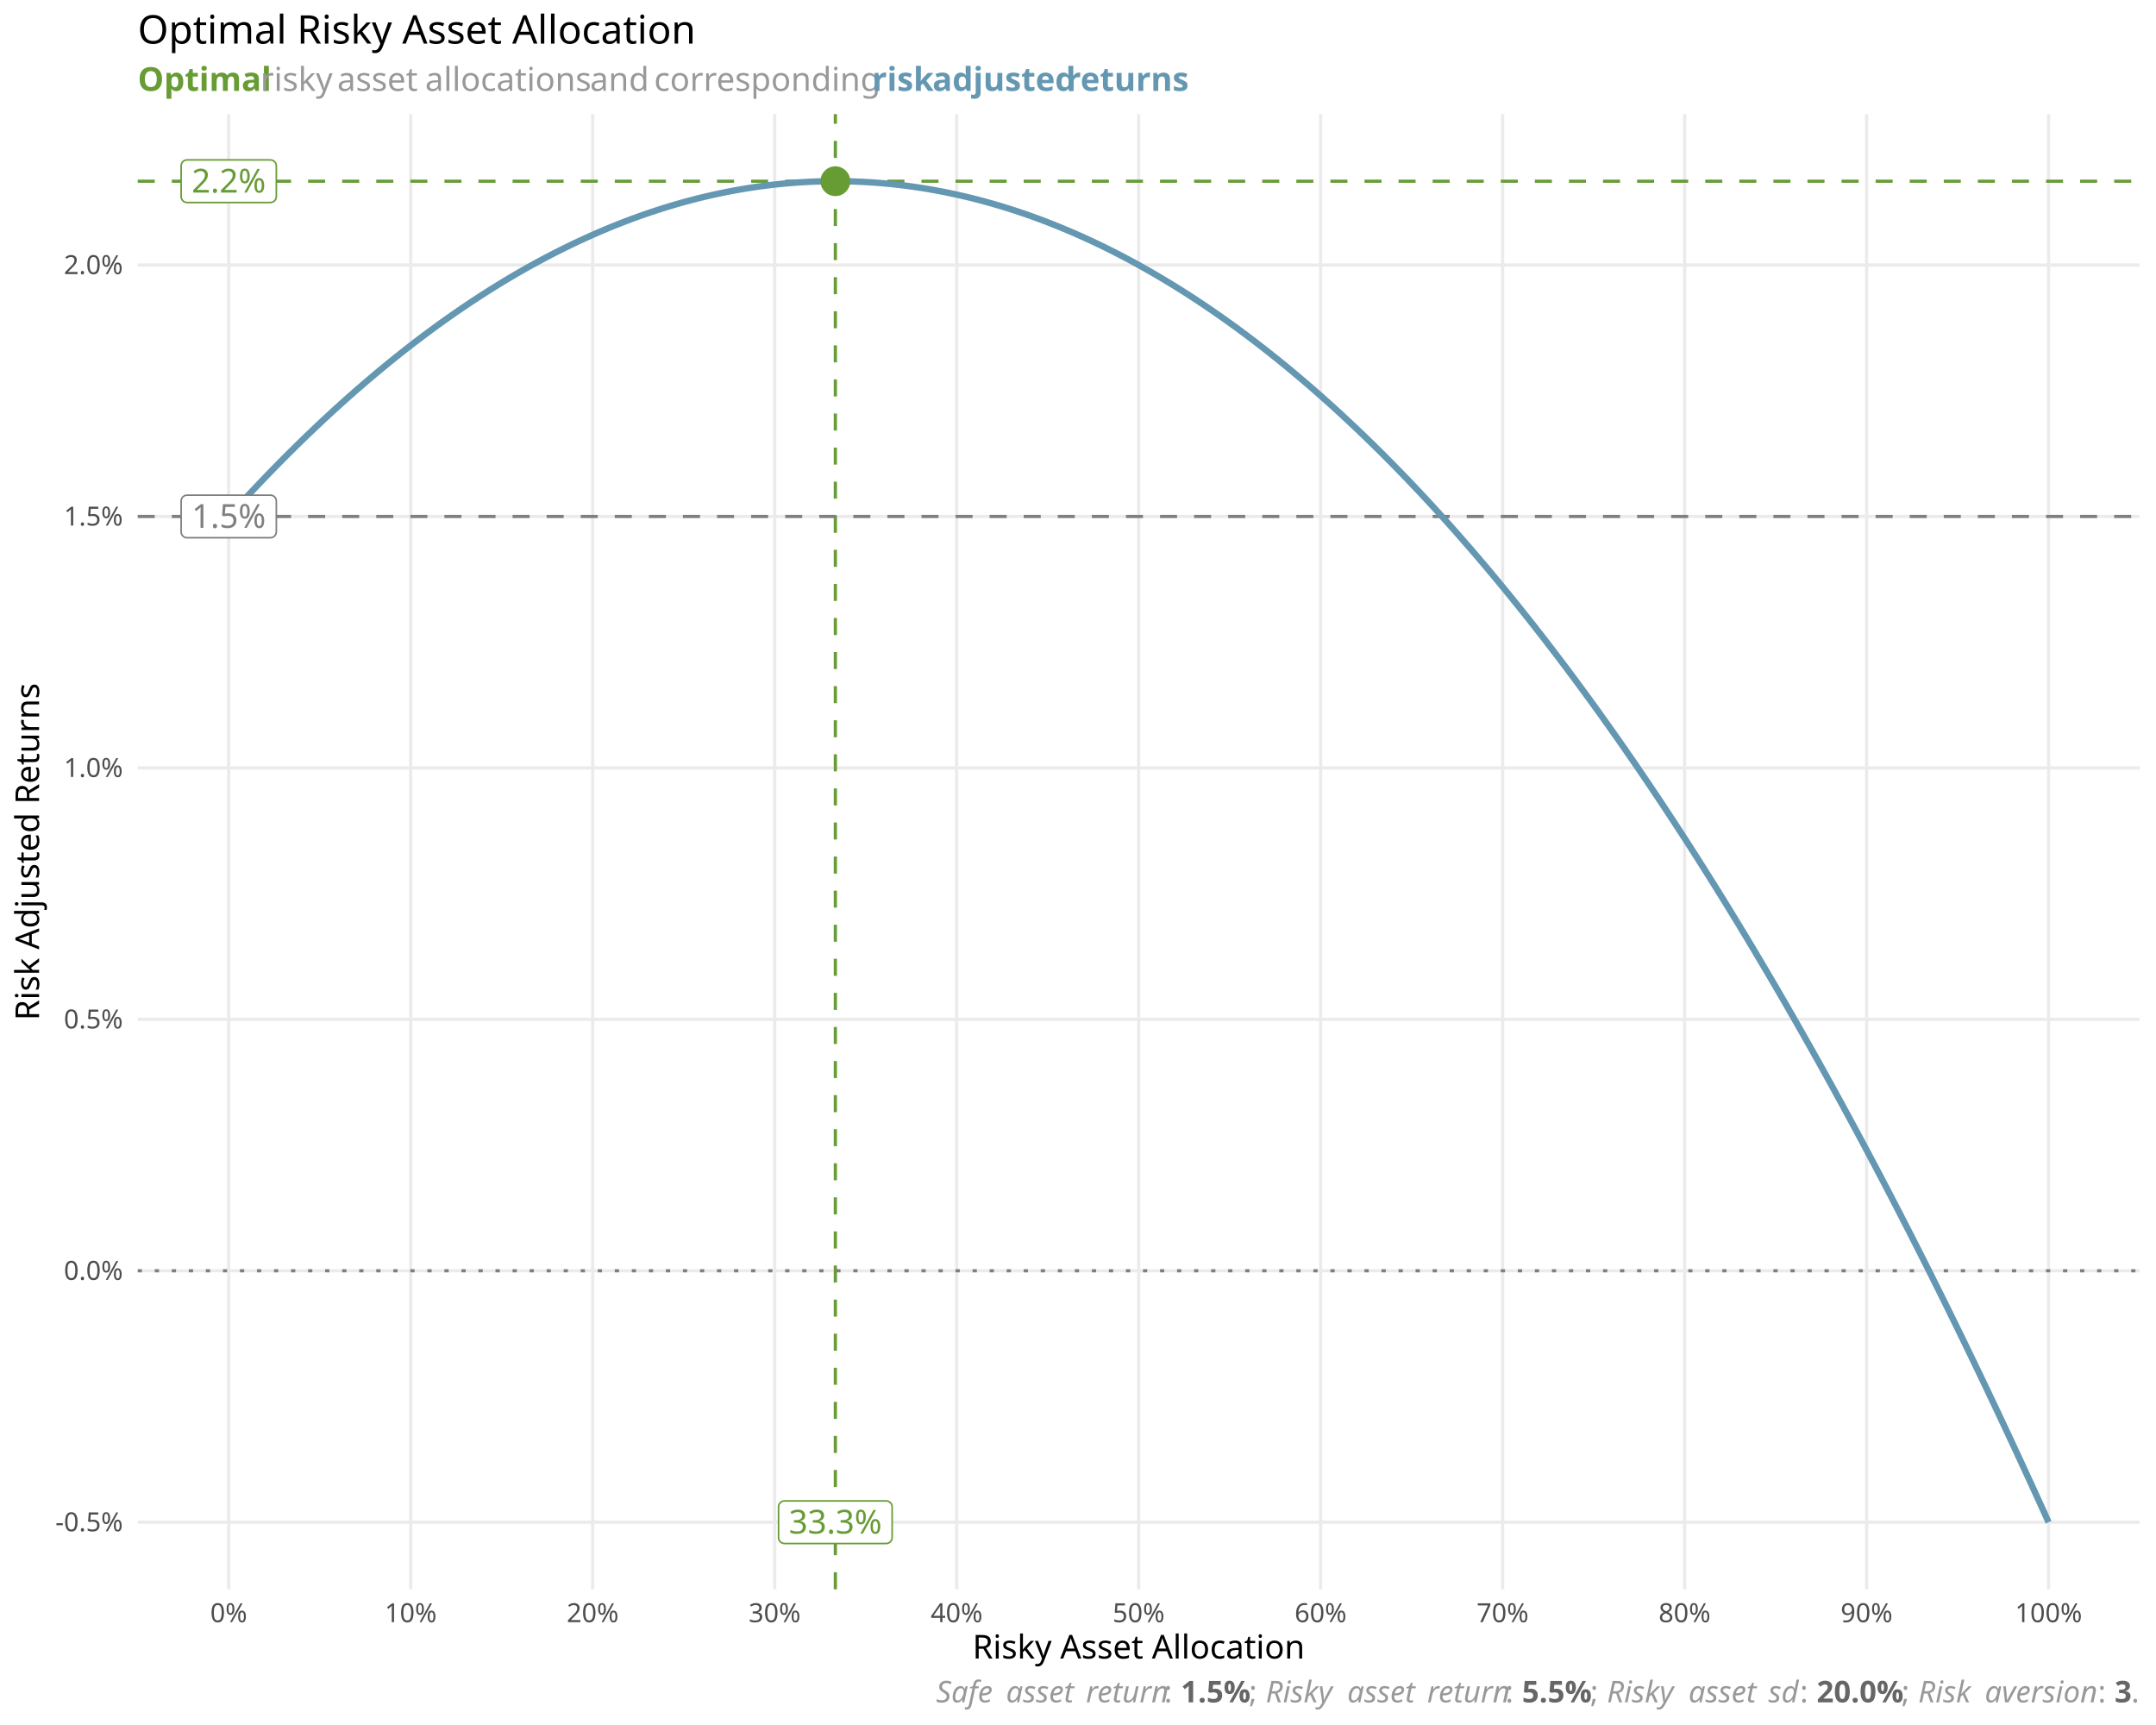
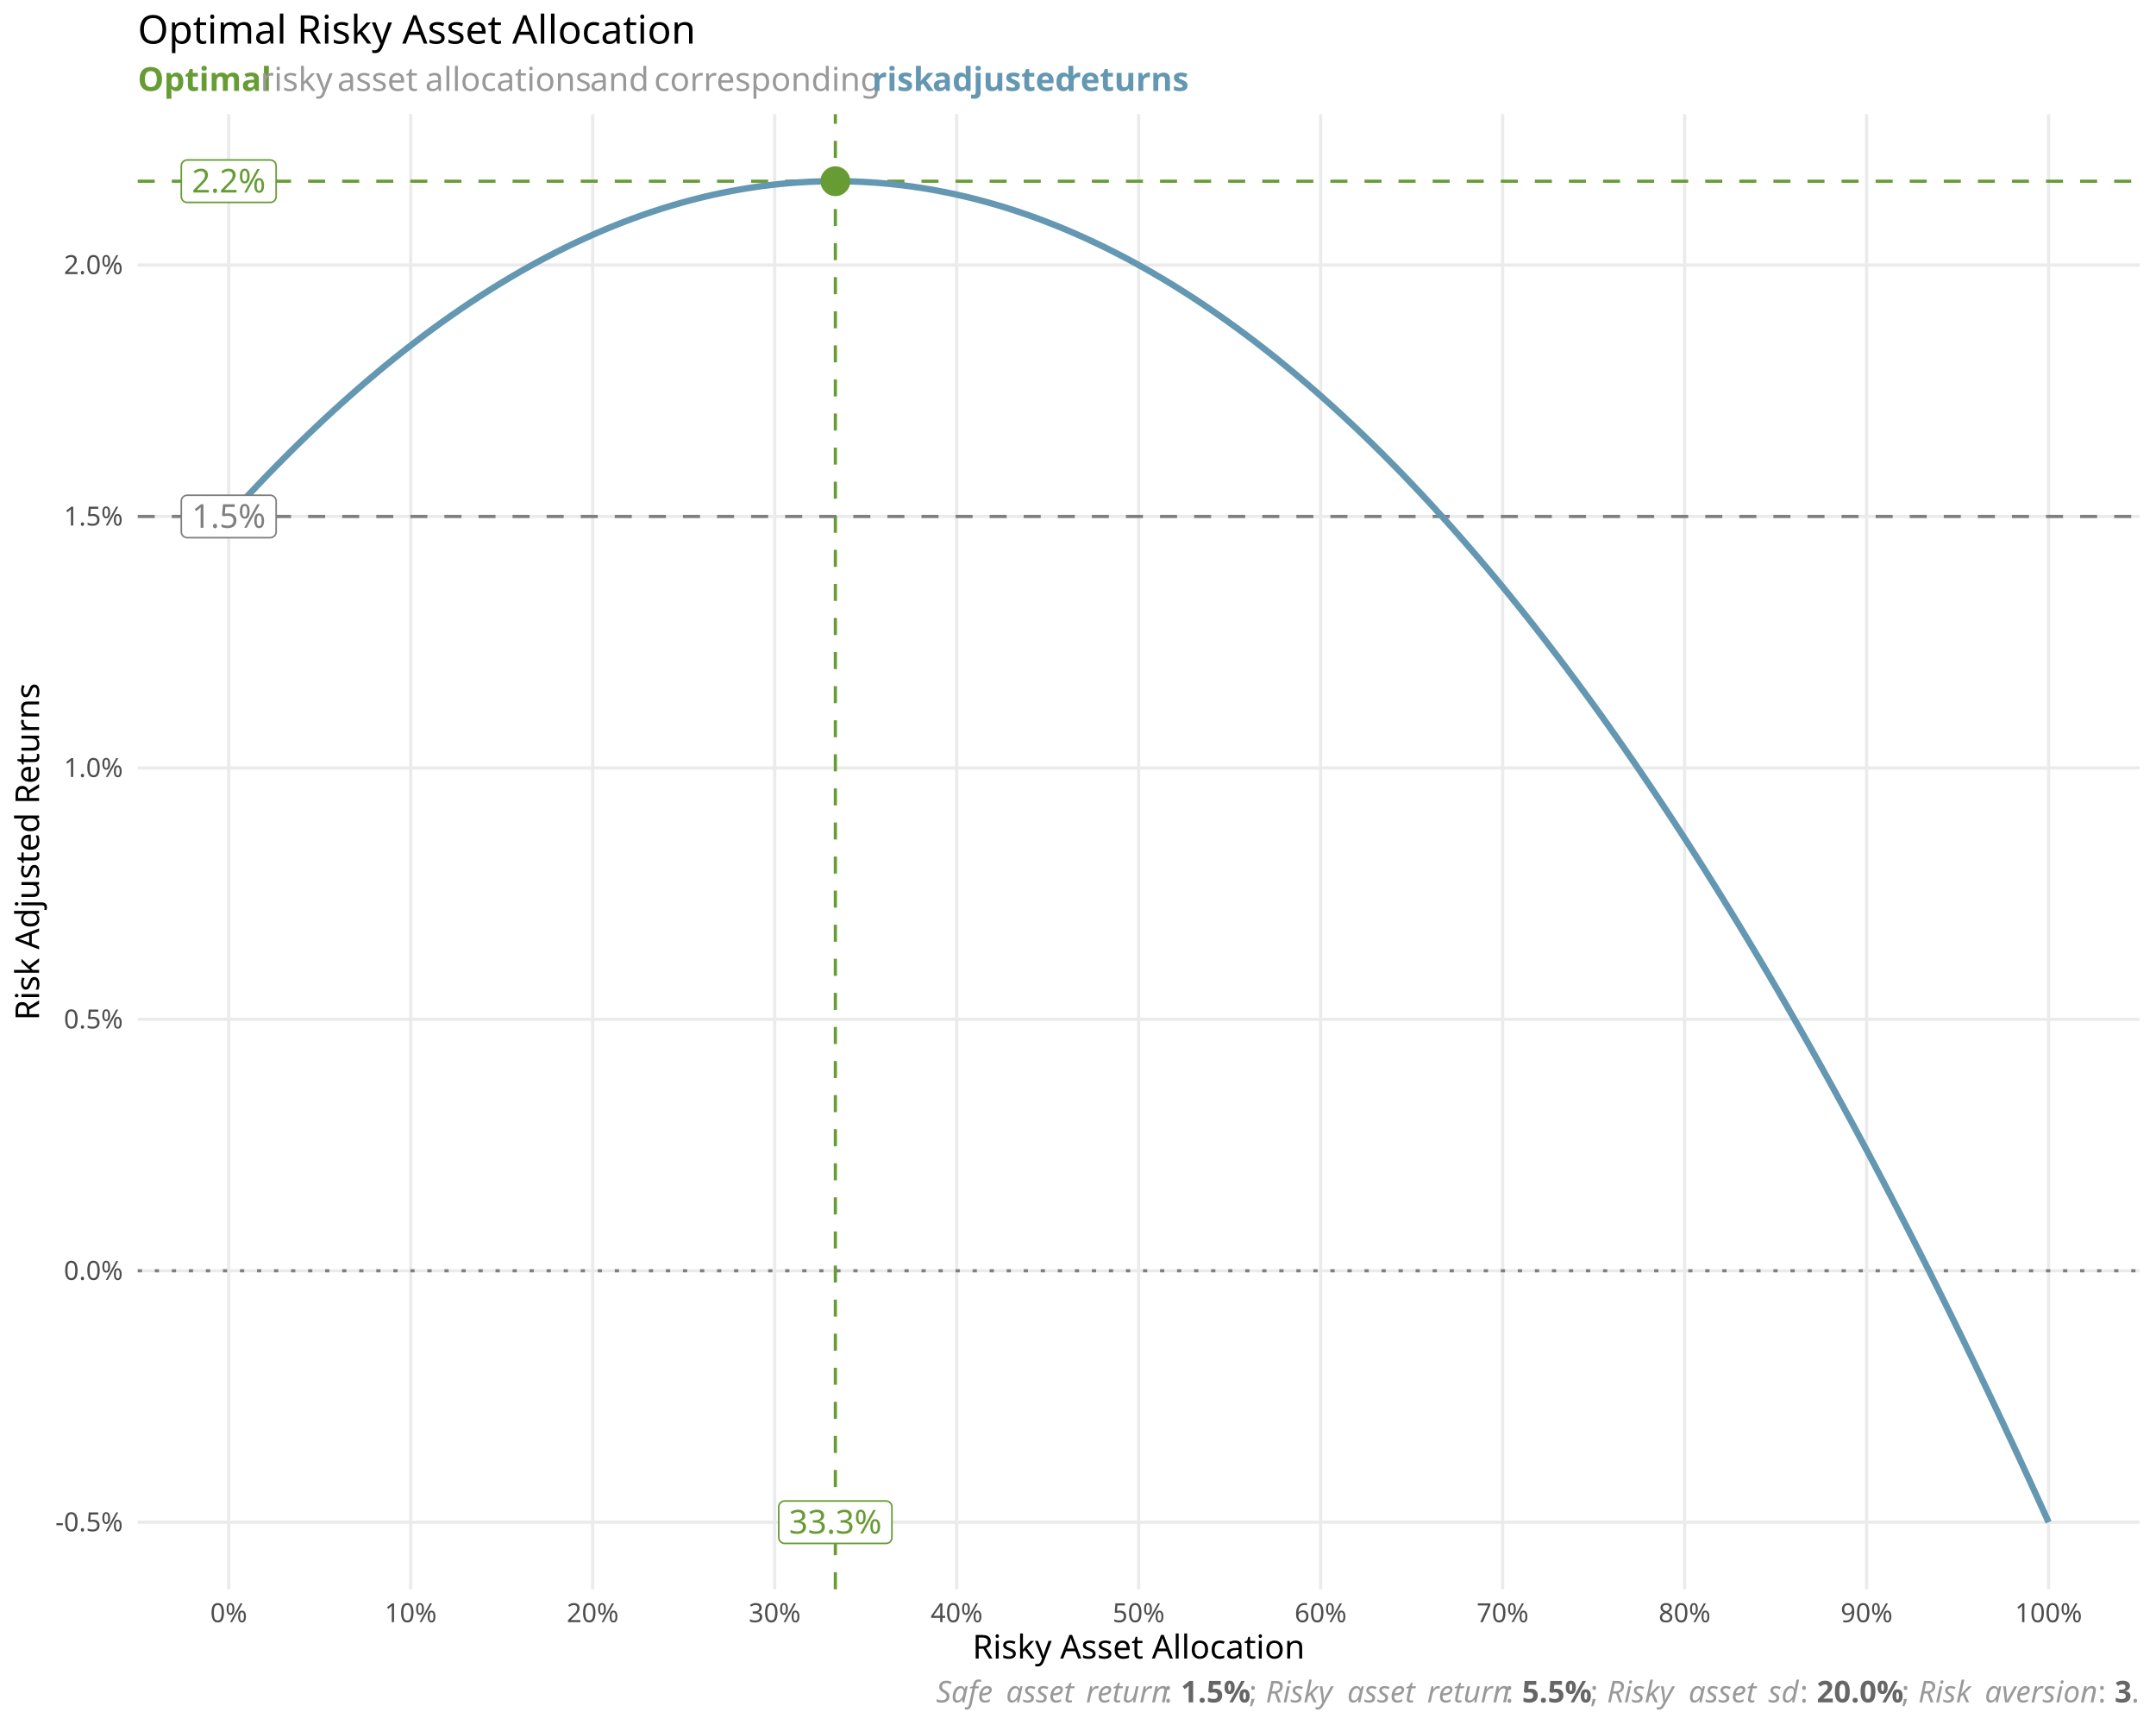
<svg xmlns="http://www.w3.org/2000/svg" class="svglite" data-engine-version="2.0" width="720.00pt" height="576.00pt" viewBox="0 0 720.00 576.00">
  <defs>
    <style type="text/css">
    .svglite line, .svglite polyline, .svglite polygon, .svglite path, .svglite rect, .svglite circle {
      fill: none;
      stroke: #000000;
      stroke-linecap: round;
      stroke-linejoin: round;
      stroke-miterlimit: 10.00;
    }
  </style>
  </defs>
  <rect width="100%" height="100%" style="stroke: none; fill: #FFFFFF;" />
  <defs>
    <clipPath id="cpMC4wMHw3MjAuMDB8MC4wMHw1NzYuMDA=">
      <rect x="0.00" y="0.00" width="720.00" height="576.00" />
    </clipPath>
  </defs>
  <g clip-path="url(#cpMC4wMHw3MjAuMDB8MC4wMHw1NzYuMDA=)">
- </g>
+     <rect x="0.00" y="0.00" width="720.00" height="576.00" style="stroke-width: 1.07; stroke: none; fill: #FFFFFF;" />
+   </g>
  <defs>
    <clipPath id="cpNDUuOTl8NzE0LjUyfDM4LjEyfDUzMC42OA==">
      <rect x="45.99" y="38.12" width="668.53" height="492.56" />
    </clipPath>
  </defs>
  <g clip-path="url(#cpNDUuOTl8NzE0LjUyfDM4LjEyfDUzMC42OA==)">
    <polyline points="45.99,508.29 714.52,508.29 " style="stroke-width: 1.07; stroke: #EBEBEB; stroke-linecap: butt;" />
    <polyline points="45.99,424.33 714.52,424.33 " style="stroke-width: 1.07; stroke: #EBEBEB; stroke-linecap: butt;" />
    <polyline points="45.99,340.37 714.52,340.37 " style="stroke-width: 1.07; stroke: #EBEBEB; stroke-linecap: butt;" />
    <polyline points="45.99,256.41 714.52,256.41 " style="stroke-width: 1.07; stroke: #EBEBEB; stroke-linecap: butt;" />
    <polyline points="45.99,172.45 714.52,172.45 " style="stroke-width: 1.07; stroke: #EBEBEB; stroke-linecap: butt;" />
    <polyline points="45.99,88.49 714.52,88.49 " style="stroke-width: 1.07; stroke: #EBEBEB; stroke-linecap: butt;" />
    <polyline points="76.38,530.68 76.38,38.12 " style="stroke-width: 1.07; stroke: #EBEBEB; stroke-linecap: butt;" />
    <polyline points="137.16,530.68 137.16,38.12 " style="stroke-width: 1.07; stroke: #EBEBEB; stroke-linecap: butt;" />
    <polyline points="197.93,530.68 197.93,38.12 " style="stroke-width: 1.07; stroke: #EBEBEB; stroke-linecap: butt;" />
    <polyline points="258.71,530.68 258.71,38.12 " style="stroke-width: 1.07; stroke: #EBEBEB; stroke-linecap: butt;" />
    <polyline points="319.48,530.68 319.48,38.12 " style="stroke-width: 1.07; stroke: #EBEBEB; stroke-linecap: butt;" />
    <polyline points="380.26,530.68 380.26,38.12 " style="stroke-width: 1.07; stroke: #EBEBEB; stroke-linecap: butt;" />
    <polyline points="441.03,530.68 441.03,38.12 " style="stroke-width: 1.07; stroke: #EBEBEB; stroke-linecap: butt;" />
    <polyline points="501.81,530.68 501.81,38.12 " style="stroke-width: 1.07; stroke: #EBEBEB; stroke-linecap: butt;" />
    <polyline points="562.58,530.68 562.58,38.12 " style="stroke-width: 1.07; stroke: #EBEBEB; stroke-linecap: butt;" />
    <polyline points="623.36,530.68 623.36,38.12 " style="stroke-width: 1.07; stroke: #EBEBEB; stroke-linecap: butt;" />
    <polyline points="684.13,530.68 684.13,38.12 " style="stroke-width: 1.07; stroke: #EBEBEB; stroke-linecap: butt;" />
    <line x1="278.97" y1="530.68" x2="278.97" y2="38.12" style="stroke-width: 1.07; stroke: #679C35; stroke-dasharray: 5.69,5.69; stroke-linecap: butt;" />
    <line x1="45.99" y1="60.51" x2="714.52" y2="60.51" style="stroke-width: 1.07; stroke: #679C35; stroke-dasharray: 5.69,5.69; stroke-linecap: butt;" />
    <line x1="45.99" y1="172.45" x2="714.52" y2="172.45" style="stroke-width: 1.07; stroke: #7F7F7F; stroke-dasharray: 5.69,5.69; stroke-linecap: butt;" />
    <line x1="45.99" y1="424.33" x2="714.52" y2="424.33" style="stroke-width: 1.07; stroke: #7F7F7F; stroke-dasharray: 1.42,4.27; stroke-linecap: butt;" />
    <polyline points="76.38,172.45 76.99,171.78 77.60,171.11 78.20,170.44 78.81,169.78 79.42,169.12 80.03,168.46 80.64,167.80 81.24,167.14 81.85,166.49 82.46,165.83 83.07,165.18 83.67,164.54 84.28,163.89 84.89,163.24 85.50,162.60 86.11,161.96 86.71,161.32 87.32,160.69 87.93,160.05 88.54,159.42 89.14,158.79 89.75,158.16 90.36,157.54 90.97,156.91 91.57,156.29 92.18,155.67 92.79,155.05 93.40,154.43 94.01,153.82 94.61,153.21 95.22,152.60 95.83,151.99 96.44,151.38 97.04,150.78 97.65,150.18 98.26,149.58 98.87,148.98 99.48,148.38 100.08,147.79 100.69,147.20 101.30,146.61 101.91,146.02 102.51,145.43 103.12,144.85 103.73,144.27 104.34,143.69 104.95,143.11 105.55,142.53 106.16,141.96 106.77,141.39 107.38,140.82 107.98,140.25 108.59,139.68 109.20,139.12 109.81,138.56 110.42,138.00 111.02,137.44 111.63,136.88 112.24,136.33 112.85,135.78 113.45,135.23 114.06,134.68 114.67,134.13 115.28,133.59 115.89,133.05 116.49,132.51 117.10,131.97 117.71,131.44 118.32,130.90 118.92,130.37 119.53,129.84 120.14,129.31 120.75,128.79 121.35,128.26 121.96,127.74 122.57,127.22 123.18,126.71 123.79,126.19 124.39,125.68 125.00,125.17 125.61,124.66 126.22,124.15 126.82,123.64 127.43,123.14 128.04,122.64 128.65,122.14 129.26,121.64 129.86,121.15 130.47,120.65 131.08,120.16 131.69,119.67 132.29,119.18 132.90,118.70 133.51,118.22 134.12,117.73 134.73,117.26 135.33,116.78 135.94,116.30 136.55,115.83 137.16,115.36 137.76,114.89 138.37,114.42 138.98,113.96 139.59,113.49 140.20,113.03 140.80,112.57 141.41,112.12 142.02,111.66 142.63,111.21 143.23,110.76 143.84,110.31 144.45,109.86 145.06,109.42 145.66,108.97 146.27,108.53 146.88,108.09 147.49,107.66 148.10,107.22 148.70,106.79 149.31,106.36 149.92,105.93 150.53,105.50 151.13,105.08 151.74,104.66 152.35,104.23 152.96,103.82 153.57,103.40 154.17,102.98 154.78,102.57 155.39,102.16 156.00,101.75 156.60,101.35 157.21,100.94 157.82,100.54 158.43,100.14 159.04,99.74 159.64,99.34 160.25,98.95 160.86,98.55 161.47,98.16 162.07,97.78 162.68,97.39 163.29,97.00 163.90,96.62 164.51,96.24 165.11,95.86 165.72,95.49 166.33,95.11 166.94,94.74 167.54,94.37 168.15,94.00 168.76,93.63 169.37,93.27 169.97,92.91 170.58,92.55 171.19,92.19 171.80,91.83 172.41,91.48 173.01,91.13 173.62,90.78 174.23,90.43 174.84,90.08 175.44,89.74 176.05,89.39 176.66,89.05 177.27,88.72 177.88,88.38 178.48,88.05 179.09,87.71 179.70,87.38 180.31,87.06 180.91,86.73 181.52,86.41 182.13,86.08 182.74,85.76 183.35,85.45 183.95,85.13 184.56,84.82 185.17,84.50 185.78,84.19 186.38,83.89 186.99,83.58 187.60,83.28 188.21,82.97 188.82,82.67 189.42,82.38 190.03,82.08 190.64,81.79 191.25,81.49 191.85,81.20 192.46,80.92 193.07,80.63 193.68,80.35 194.29,80.07 194.89,79.79 195.50,79.51 196.11,79.23 196.72,78.96 197.32,78.69 197.93,78.42 198.54,78.15 199.15,77.88 199.75,77.62 200.36,77.36 200.97,77.10 201.58,76.84 202.19,76.59 202.79,76.33 203.40,76.08 204.01,75.83 204.62,75.58 205.22,75.34 205.83,75.09 206.44,74.85 207.05,74.61 207.66,74.38 208.26,74.14 208.87,73.91 209.48,73.68 210.09,73.45 210.69,73.22 211.30,72.99 211.91,72.77 212.52,72.55 213.13,72.33 213.73,72.11 214.34,71.90 214.95,71.68 215.56,71.47 216.16,71.26 216.77,71.06 217.38,70.85 217.99,70.65 218.60,70.45 219.20,70.25 219.81,70.05 220.42,69.86 221.03,69.66 221.63,69.47 222.24,69.28 222.85,69.10 223.46,68.91 224.06,68.73 224.67,68.55 225.28,68.37 225.89,68.19 226.50,68.02 227.10,67.84 227.71,67.67 228.32,67.50 228.93,67.34 229.53,67.17 230.14,67.01 230.75,66.85 231.36,66.69 231.97,66.53 232.57,66.38 233.18,66.22 233.79,66.07 234.40,65.92 235.00,65.78 235.61,65.63 236.22,65.49 236.83,65.35 237.44,65.21 238.04,65.07 238.65,64.94 239.26,64.81 239.87,64.68 240.47,64.55 241.08,64.42 241.69,64.30 242.30,64.17 242.91,64.05 243.51,63.93 244.12,63.82 244.73,63.70 245.34,63.59 245.94,63.48 246.55,63.37 247.16,63.27 247.77,63.16 248.37,63.06 248.98,62.96 249.59,62.86 250.20,62.76 250.81,62.67 251.41,62.58 252.02,62.49 252.63,62.40 253.24,62.31 253.84,62.23 254.45,62.14 255.06,62.06 255.67,61.99 256.28,61.91 256.88,61.84 257.49,61.76 258.10,61.69 258.71,61.63 259.31,61.56 259.92,61.49 260.53,61.43 261.14,61.37 261.75,61.31 262.35,61.26 262.96,61.20 263.57,61.15 264.18,61.10 264.78,61.05 265.39,61.01 266.00,60.96 266.61,60.92 267.22,60.88 267.82,60.84 268.43,60.81 269.04,60.77 269.65,60.74 270.25,60.71 270.86,60.68 271.47,60.66 272.08,60.64 272.69,60.61 273.29,60.59 273.90,60.58 274.51,60.56 275.12,60.55 275.72,60.53 276.33,60.52 276.94,60.52 277.55,60.51 278.15,60.51 278.76,60.51 279.37,60.51 279.98,60.51 280.59,60.51 281.19,60.52 281.80,60.53 282.41,60.54 283.02,60.55 283.62,60.56 284.23,60.58 284.84,60.60 285.45,60.62 286.06,60.64 286.66,60.67 287.27,60.69 287.88,60.72 288.49,60.75 289.09,60.79 289.70,60.82 290.31,60.86 290.92,60.90 291.53,60.94 292.13,60.98 292.74,61.02 293.35,61.07 293.96,61.12 294.56,61.17 295.17,61.22 295.78,61.28 296.39,61.33 297.00,61.39 297.60,61.45 298.21,61.52 298.82,61.58 299.43,61.65 300.03,61.72 300.64,61.79 301.25,61.86 301.86,61.94 302.46,62.01 303.07,62.09 303.68,62.17 304.29,62.25 304.90,62.34 305.50,62.43 306.11,62.52 306.72,62.61 307.33,62.70 307.93,62.79 308.54,62.89 309.15,62.99 309.76,63.09 310.37,63.20 310.97,63.30 311.58,63.41 312.19,63.52 312.80,63.63 313.40,63.74 314.01,63.86 314.62,63.97 315.23,64.09 315.84,64.21 316.44,64.34 317.05,64.46 317.66,64.59 318.27,64.72 318.87,64.85 319.48,64.98 320.09,65.12 320.70,65.26 321.31,65.40 321.91,65.54 322.52,65.68 323.13,65.83 323.74,65.97 324.34,66.12 324.95,66.27 325.56,66.43 326.17,66.58 326.77,66.74 327.38,66.90 327.99,67.06 328.60,67.23 329.21,67.39 329.81,67.56 330.42,67.73 331.03,67.90 331.64,68.07 332.24,68.25 332.85,68.43 333.46,68.61 334.07,68.79 334.68,68.97 335.28,69.16 335.89,69.35 336.50,69.53 337.11,69.73 337.71,69.92 338.32,70.12 338.93,70.31 339.54,70.51 340.15,70.72 340.75,70.92 341.36,71.13 341.97,71.33 342.58,71.54 343.18,71.75 343.79,71.97 344.40,72.18 345.01,72.40 345.62,72.62 346.22,72.84 346.83,73.07 347.44,73.29 348.05,73.52 348.65,73.75 349.26,73.98 349.87,74.22 350.48,74.46 351.08,74.69 351.69,74.93 352.30,75.18 352.91,75.42 353.52,75.67 354.12,75.91 354.73,76.16 355.34,76.42 355.95,76.67 356.55,76.93 357.16,77.19 357.77,77.45 358.38,77.71 358.99,77.97 359.59,78.24 360.20,78.51 360.81,78.78 361.42,79.05 362.02,79.32 362.63,79.60 363.24,79.88 363.85,80.16 364.46,80.44 365.06,80.73 365.67,81.01 366.28,81.30 366.89,81.59 367.49,81.88 368.10,82.18 368.71,82.47 369.32,82.77 369.93,83.07 370.53,83.38 371.14,83.68 371.75,83.99 372.36,84.30 372.96,84.61 373.57,84.92 374.18,85.23 374.79,85.55 375.40,85.87 376.00,86.19 376.61,86.51 377.22,86.84 377.83,87.16 378.43,87.49 379.04,87.82 379.65,88.16 380.26,88.49 380.86,88.83 381.47,89.17 382.08,89.51 382.69,89.85 383.30,90.20 383.90,90.54 384.51,90.89 385.12,91.24 385.73,91.60 386.33,91.95 386.94,92.31 387.55,92.67 388.16,93.03 388.77,93.39 389.37,93.76 389.98,94.12 390.59,94.49 391.20,94.86 391.80,95.24 392.41,95.61 393.02,95.99 393.63,96.37 394.24,96.75 394.84,97.13 395.45,97.52 396.06,97.90 396.67,98.29 397.27,98.69 397.88,99.08 398.49,99.47 399.10,99.87 399.71,100.27 400.31,100.67 400.92,101.08 401.53,101.48 402.14,101.89 402.74,102.30 403.35,102.71 403.96,103.12 404.57,103.54 405.17,103.95 405.78,104.37 406.39,104.80 407.00,105.22 407.61,105.64 408.21,106.07 408.82,106.50 409.43,106.93 410.04,107.37 410.64,107.80 411.25,108.24 411.86,108.68 412.47,109.12 413.08,109.56 413.68,110.01 414.29,110.46 414.90,110.91 415.51,111.36 416.11,111.81 416.72,112.27 417.33,112.73 417.94,113.19 418.55,113.65 419.15,114.11 419.76,114.58 420.37,115.05 420.98,115.52 421.58,115.99 422.19,116.46 422.80,116.94 423.41,117.42 424.02,117.90 424.62,118.38 425.23,118.86 425.84,119.35 426.45,119.83 427.05,120.32 427.66,120.82 428.27,121.31 428.88,121.81 429.48,122.30 430.09,122.80 430.70,123.31 431.31,123.81 431.92,124.32 432.52,124.83 433.13,125.34 433.74,125.85 434.35,126.36 434.95,126.88 435.56,127.40 436.17,127.92 436.78,128.44 437.39,128.96 437.99,129.49 438.60,130.02 439.21,130.55 439.82,131.08 440.42,131.61 441.03,132.15 441.64,132.69 442.25,133.23 442.86,133.77 443.46,134.32 444.07,134.86 444.68,135.41 445.29,135.96 445.89,136.51 446.50,137.07 447.11,137.62 447.72,138.18 448.33,138.74 448.93,139.31 449.54,139.87 450.15,140.44 450.76,141.01 451.36,141.58 451.97,142.15 452.58,142.72 453.19,143.30 453.80,143.88 454.40,144.46 455.01,145.04 455.62,145.63 456.23,146.21 456.83,146.80 457.44,147.39 458.05,147.99 458.66,148.58 459.26,149.18 459.87,149.78 460.48,150.38 461.09,150.98 461.70,151.58 462.30,152.19 462.91,152.80 463.52,153.41 464.13,154.02 464.73,154.64 465.34,155.26 465.95,155.87 466.56,156.50 467.17,157.12 467.77,157.74 468.38,158.37 468.99,159.00 469.60,159.63 470.20,160.26 470.81,160.90 471.42,161.54 472.03,162.18 472.64,162.82 473.24,163.46 473.85,164.10 474.46,164.75 475.07,165.40 475.67,166.05 476.28,166.71 476.89,167.36 477.50,168.02 478.11,168.68 478.71,169.34 479.32,170.00 479.93,170.67 480.54,171.33 481.14,172.00 481.75,172.67 482.36,173.35 482.97,174.02 483.57,174.70 484.18,175.38 484.79,176.06 485.40,176.75 486.01,177.43 486.61,178.12 487.22,178.81 487.83,179.50 488.44,180.19 489.04,180.89 489.65,181.59 490.26,182.29 490.87,182.99 491.48,183.69 492.08,184.40 492.69,185.10 493.30,185.81 493.91,186.52 494.51,187.24 495.12,187.95 495.73,188.67 496.34,189.39 496.95,190.11 497.55,190.84 498.16,191.56 498.77,192.29 499.38,193.02 499.98,193.75 500.59,194.49 501.20,195.22 501.81,195.96 502.42,196.70 503.02,197.44 503.63,198.18 504.24,198.93 504.85,199.68 505.45,200.43 506.06,201.18 506.67,201.93 507.28,202.69 507.88,203.45 508.49,204.21 509.10,204.97 509.71,205.73 510.32,206.50 510.92,207.27 511.53,208.04 512.14,208.81 512.75,209.58 513.35,210.36 513.96,211.14 514.57,211.92 515.18,212.70 515.79,213.49 516.39,214.27 517.00,215.06 517.61,215.85 518.22,216.64 518.82,217.44 519.43,218.23 520.04,219.03 520.65,219.83 521.26,220.63 521.86,221.44 522.47,222.24 523.08,223.05 523.69,223.86 524.29,224.68 524.90,225.49 525.51,226.31 526.12,227.12 526.73,227.95 527.33,228.77 527.94,229.59 528.55,230.42 529.16,231.25 529.76,232.08 530.37,232.91 530.98,233.74 531.59,234.58 532.20,235.42 532.80,236.26 533.41,237.10 534.02,237.95 534.63,238.79 535.23,239.64 535.84,240.49 536.45,241.35 537.06,242.20 537.66,243.06 538.27,243.92 538.88,244.78 539.49,245.64 540.10,246.50 540.70,247.37 541.31,248.24 541.92,249.11 542.53,249.98 543.13,250.86 543.74,251.74 544.35,252.61 544.96,253.50 545.57,254.38 546.17,255.26 546.78,256.15 547.39,257.04 548.00,257.93 548.60,258.82 549.21,259.72 549.82,260.62 550.43,261.51 551.04,262.42 551.64,263.32 552.25,264.22 552.86,265.13 553.47,266.04 554.07,266.95 554.68,267.86 555.29,268.78 555.90,269.70 556.51,270.62 557.11,271.54 557.72,272.46 558.33,273.39 558.94,274.31 559.54,275.24 560.15,276.17 560.76,277.11 561.37,278.04 561.97,278.98 562.58,279.92 563.19,280.86 563.80,281.80 564.41,282.75 565.01,283.70 565.62,284.64 566.23,285.60 566.84,286.55 567.44,287.51 568.05,288.46 568.66,289.42 569.27,290.38 569.88,291.35 570.48,292.31 571.09,293.28 571.70,294.25 572.31,295.22 572.91,296.19 573.52,297.17 574.13,298.15 574.74,299.13 575.35,300.11 575.95,301.09 576.56,302.08 577.17,303.07 577.78,304.06 578.38,305.05 578.99,306.04 579.60,307.04 580.21,308.04 580.82,309.03 581.42,310.04 582.03,311.04 582.64,312.05 583.25,313.05 583.85,314.06 584.46,315.08 585.07,316.09 585.68,317.11 586.28,318.12 586.89,319.14 587.50,320.17 588.11,321.19 588.72,322.22 589.32,323.24 589.93,324.27 590.54,325.31 591.15,326.34 591.75,327.38 592.36,328.41 592.97,329.45 593.58,330.50 594.19,331.54 594.79,332.59 595.40,333.63 596.01,334.68 596.62,335.74 597.22,336.79 597.83,337.85 598.44,338.91 599.05,339.97 599.66,341.03 600.26,342.09 600.87,343.16 601.48,344.23 602.09,345.30 602.69,346.37 603.30,347.44 603.91,348.52 604.52,349.60 605.13,350.68 605.73,351.76 606.34,352.85 606.95,353.93 607.56,355.02 608.16,356.11 608.77,357.20 609.38,358.30 609.99,359.39 610.59,360.49 611.20,361.59 611.81,362.70 612.42,363.80 613.03,364.91 613.63,366.02 614.24,367.13 614.85,368.24 615.46,369.35 616.06,370.47 616.67,371.59 617.28,372.71 617.89,373.83 618.50,374.96 619.10,376.08 619.71,377.21 620.32,378.34 620.93,379.48 621.53,380.61 622.14,381.75 622.75,382.89 623.36,384.03 623.97,385.17 624.57,386.31 625.18,387.46 625.79,388.61 626.40,389.76 627.00,390.91 627.61,392.07 628.22,393.23 628.83,394.39 629.44,395.55 630.04,396.71 630.65,397.87 631.26,399.04 631.87,400.21 632.47,401.38 633.08,402.55 633.69,403.73 634.30,404.91 634.91,406.09 635.51,407.27 636.12,408.45 636.73,409.64 637.34,410.82 637.94,412.01 638.55,413.20 639.16,414.40 639.77,415.59 640.37,416.79 640.98,417.99 641.59,419.19 642.20,420.39 642.81,421.60 643.41,422.80 644.02,424.01 644.63,425.23 645.24,426.44 645.84,427.65 646.45,428.87 647.06,430.09 647.67,431.31 648.28,432.54 648.88,433.76 649.49,434.99 650.10,436.22 650.71,437.45 651.31,438.68 651.92,439.92 652.53,441.16 653.14,442.40 653.75,443.64 654.35,444.88 654.96,446.13 655.57,447.37 656.18,448.62 656.78,449.88 657.39,451.13 658.00,452.39 658.61,453.64 659.22,454.90 659.82,456.16 660.43,457.43 661.04,458.69 661.65,459.96 662.25,461.23 662.86,462.50 663.47,463.78 664.08,465.05 664.68,466.33 665.29,467.61 665.90,468.89 666.51,470.18 667.12,471.46 667.72,472.75 668.33,474.04 668.94,475.33 669.55,476.63 670.15,477.92 670.76,479.22 671.37,480.52 671.98,481.82 672.59,483.13 673.19,484.43 673.80,485.74 674.41,487.05 675.02,488.36 675.62,489.68 676.23,490.99 676.84,492.31 677.45,493.63 678.06,494.95 678.66,496.28 679.27,497.60 679.88,498.93 680.49,500.26 681.09,501.59 681.70,502.93 682.31,504.27 682.92,505.60 683.53,506.94 684.13,508.29 " style="stroke-width: 2.13; stroke: #6497B1; stroke-linecap: butt;" />
    <circle cx="278.97" cy="60.51" r="4.62" style="stroke-width: 0.71; stroke: #679C35; fill: #679C35;" />
-     <polygon points="62.47,179.56 90.29,179.56 90.21,179.56 90.53,179.55 90.84,179.48 91.14,179.37 91.42,179.21 91.66,179.01 91.88,178.77 92.05,178.50 92.17,178.20 92.25,177.89 92.28,177.57 92.28,177.57 92.28,167.33 92.28,167.33 92.25,167.01 92.17,166.70 92.05,166.40 91.88,166.13 91.66,165.89 91.42,165.69 91.14,165.53 90.84,165.42 90.53,165.35 90.29,165.34 62.47,165.34 62.71,165.35 62.39,165.34 62.08,165.38 61.77,165.47 61.48,165.61 61.22,165.79 60.99,166.01 60.80,166.27 60.65,166.55 60.55,166.85 60.49,167.17 60.49,167.33 60.49,177.57 60.49,177.41 60.49,177.73 60.55,178.05 60.65,178.35 60.80,178.64 60.99,178.89 61.22,179.11 61.48,179.30 61.77,179.43 62.08,179.52 62.39,179.56 " style="stroke-width: 0.53; stroke: #7F7F7F; fill: #FFFFFF;" />
-     <text x="76.38" y="176.25" text-anchor="middle" style="font-size: 11.04px; fill: #7F7F7F; font-family: sans;" textLength="25.16px" lengthAdjust="spacingAndGlyphs">1.5%</text>
-     <polygon points="261.99,515.40 295.94,515.40 295.86,515.40 296.18,515.38 296.49,515.32 296.79,515.20 297.07,515.04 297.32,514.84 297.53,514.60 297.70,514.33 297.83,514.04 297.90,513.73 297.93,513.41 297.93,513.41 297.93,503.16 297.93,503.16 297.90,502.84 297.83,502.53 297.70,502.24 297.53,501.97 297.32,501.73 297.07,501.53 296.79,501.37 296.49,501.25 296.18,501.19 295.94,501.18 261.99,501.18 262.23,501.19 261.91,501.18 261.59,501.22 261.28,501.30 260.99,501.44 260.73,501.62 260.50,501.84 260.31,502.10 260.16,502.38 260.06,502.69 260.01,503.00 260.00,503.16 260.00,513.41 260.01,513.25 260.01,513.57 260.06,513.89 260.16,514.19 260.31,514.47 260.50,514.73 260.73,514.95 260.99,515.13 261.28,515.27 261.59,515.36 261.91,515.40 " style="stroke-width: 0.53; stroke: #679C35; fill: #FFFFFF;" />
-     <text x="278.97" y="512.08" text-anchor="middle" style="font-size: 11.04px; fill: #679C35; font-family: sans;" textLength="31.30px" lengthAdjust="spacingAndGlyphs">33.3%</text>
-     <polygon points="62.47,67.62 90.29,67.62 90.21,67.61 90.53,67.60 90.84,67.54 91.14,67.42 91.42,67.26 91.66,67.06 91.88,66.82 92.05,66.55 92.17,66.26 92.25,65.95 92.28,65.63 92.28,65.63 92.28,55.38 92.28,55.38 92.25,55.06 92.17,54.75 92.05,54.46 91.88,54.19 91.66,53.95 91.42,53.75 91.14,53.59 90.84,53.47 90.53,53.41 90.29,53.40 62.47,53.40 62.71,53.41 62.39,53.40 62.08,53.44 61.77,53.52 61.48,53.66 61.22,53.84 60.99,54.06 60.80,54.32 60.65,54.60 60.55,54.91 60.49,55.22 60.49,55.38 60.49,65.63 60.49,65.47 60.49,65.79 60.55,66.10 60.65,66.41 60.80,66.69 60.99,66.95 61.22,67.17 61.48,67.35 61.77,67.49 62.08,67.58 62.39,67.61 " style="stroke-width: 0.53; stroke: #679C35; fill: #FFFFFF;" />
-     <text x="76.38" y="64.30" text-anchor="middle" style="font-size: 11.04px; fill: #679C35; font-family: sans;" textLength="25.16px" lengthAdjust="spacingAndGlyphs">2.2%</text>
+     <polygon points="62.52,179.54 90.24,179.54 90.16,179.53 90.48,179.52 90.79,179.46 91.09,179.34 91.36,179.19 91.61,178.98 91.82,178.75 91.99,178.48 92.12,178.18 92.19,177.87 92.22,177.56 92.22,177.56 92.22,167.35 92.22,167.35 92.19,167.03 92.12,166.72 91.99,166.43 91.82,166.16 91.61,165.92 91.36,165.72 91.09,165.56 90.79,165.44 90.48,165.38 90.24,165.37 62.52,165.37 62.76,165.38 62.44,165.37 62.13,165.41 61.82,165.49 61.53,165.63 61.27,165.81 61.04,166.03 60.85,166.29 60.70,166.57 60.60,166.87 60.55,167.19 60.54,167.35 60.54,177.56 60.55,177.40 60.55,177.72 60.60,178.03 60.70,178.33 60.85,178.61 61.04,178.87 61.27,179.09 61.53,179.27 61.82,179.41 62.13,179.50 62.44,179.53 " style="stroke-width: 0.53; stroke: #7F7F7F; fill: #FFFFFF;" />
+     <text x="76.38" y="176.24" text-anchor="middle" style="font-size: 11.00px; fill: #7F7F7F; font-family: sans;" textLength="25.07px" lengthAdjust="spacingAndGlyphs">1.5%</text>
+     <polygon points="262.05,515.37 295.88,515.37 295.80,515.37 296.12,515.36 296.43,515.29 296.73,515.18 297.01,515.02 297.25,514.82 297.46,514.58 297.63,514.31 297.76,514.02 297.84,513.71 297.86,513.39 297.86,513.39 297.86,503.18 297.86,503.18 297.84,502.86 297.76,502.55 297.63,502.26 297.46,501.99 297.25,501.75 297.01,501.55 296.73,501.39 296.43,501.28 296.12,501.22 295.88,501.20 262.05,501.20 262.29,501.22 261.97,501.20 261.65,501.24 261.35,501.33 261.06,501.47 260.80,501.65 260.57,501.87 260.38,502.12 260.23,502.40 260.13,502.71 260.08,503.02 260.07,503.18 260.07,513.39 260.08,513.23 260.08,513.55 260.13,513.86 260.23,514.17 260.38,514.45 260.57,514.70 260.80,514.92 261.06,515.11 261.35,515.24 261.65,515.33 261.97,515.37 " style="stroke-width: 0.53; stroke: #679C35; fill: #FFFFFF;" />
+     <text x="278.97" y="512.07" text-anchor="middle" style="font-size: 11.00px; fill: #679C35; font-family: sans;" textLength="31.19px" lengthAdjust="spacingAndGlyphs">33.3%</text>
+     <polygon points="62.52,67.59 90.24,67.59 90.16,67.59 90.48,67.58 90.79,67.51 91.09,67.40 91.36,67.24 91.61,67.04 91.82,66.80 91.99,66.53 92.12,66.24 92.19,65.93 92.22,65.61 92.22,65.61 92.22,55.40 92.22,55.40 92.19,55.08 92.12,54.77 91.99,54.48 91.82,54.21 91.61,53.97 91.36,53.77 91.09,53.61 90.79,53.50 90.48,53.44 90.24,53.42 62.52,53.42 62.76,53.44 62.44,53.42 62.13,53.46 61.82,53.55 61.53,53.69 61.27,53.87 61.04,54.09 60.85,54.34 60.70,54.62 60.60,54.93 60.55,55.24 60.54,55.40 60.54,65.61 60.55,65.45 60.55,65.77 60.60,66.08 60.70,66.39 60.85,66.67 61.04,66.92 61.27,67.14 61.53,67.33 61.82,67.46 62.13,67.55 62.44,67.59 " style="stroke-width: 0.53; stroke: #679C35; fill: #FFFFFF;" />
+     <text x="76.38" y="64.29" text-anchor="middle" style="font-size: 11.00px; fill: #679C35; font-family: sans;" textLength="25.07px" lengthAdjust="spacingAndGlyphs">2.2%</text>
  </g>
  <g clip-path="url(#cpMC4wMHw3MjAuMDB8MC4wMHw1NzYuMDA=)">
    <text x="41.06" y="511.31" text-anchor="end" style="font-size: 8.80px; fill: #4D4D4D; font-family: sans;" textLength="22.99px" lengthAdjust="spacingAndGlyphs">-0.5%</text>
    <text x="41.06" y="427.36" text-anchor="end" style="font-size: 8.80px; fill: #4D4D4D; font-family: sans;" textLength="20.06px" lengthAdjust="spacingAndGlyphs">0.0%</text>
    <text x="41.06" y="343.40" text-anchor="end" style="font-size: 8.80px; fill: #4D4D4D; font-family: sans;" textLength="20.06px" lengthAdjust="spacingAndGlyphs">0.5%</text>
    <text x="41.06" y="259.44" text-anchor="end" style="font-size: 8.80px; fill: #4D4D4D; font-family: sans;" textLength="20.06px" lengthAdjust="spacingAndGlyphs">1.0%</text>
    <text x="41.06" y="175.48" text-anchor="end" style="font-size: 8.80px; fill: #4D4D4D; font-family: sans;" textLength="20.06px" lengthAdjust="spacingAndGlyphs">1.5%</text>
    <text x="41.06" y="91.52" text-anchor="end" style="font-size: 8.80px; fill: #4D4D4D; font-family: sans;" textLength="20.06px" lengthAdjust="spacingAndGlyphs">2.0%</text>
    <text x="76.38" y="541.66" text-anchor="middle" style="font-size: 8.80px; fill: #4D4D4D; font-family: sans;" textLength="12.72px" lengthAdjust="spacingAndGlyphs">0%</text>
    <text x="137.16" y="541.66" text-anchor="middle" style="font-size: 8.80px; fill: #4D4D4D; font-family: sans;" textLength="17.61px" lengthAdjust="spacingAndGlyphs">10%</text>
    <text x="197.93" y="541.66" text-anchor="middle" style="font-size: 8.80px; fill: #4D4D4D; font-family: sans;" textLength="17.61px" lengthAdjust="spacingAndGlyphs">20%</text>
    <text x="258.71" y="541.66" text-anchor="middle" style="font-size: 8.80px; fill: #4D4D4D; font-family: sans;" textLength="17.61px" lengthAdjust="spacingAndGlyphs">30%</text>
    <text x="319.48" y="541.66" text-anchor="middle" style="font-size: 8.80px; fill: #4D4D4D; font-family: sans;" textLength="17.61px" lengthAdjust="spacingAndGlyphs">40%</text>
    <text x="380.26" y="541.66" text-anchor="middle" style="font-size: 8.80px; fill: #4D4D4D; font-family: sans;" textLength="17.61px" lengthAdjust="spacingAndGlyphs">50%</text>
    <text x="441.03" y="541.66" text-anchor="middle" style="font-size: 8.80px; fill: #4D4D4D; font-family: sans;" textLength="17.61px" lengthAdjust="spacingAndGlyphs">60%</text>
    <text x="501.81" y="541.66" text-anchor="middle" style="font-size: 8.80px; fill: #4D4D4D; font-family: sans;" textLength="17.61px" lengthAdjust="spacingAndGlyphs">70%</text>
    <text x="562.58" y="541.66" text-anchor="middle" style="font-size: 8.80px; fill: #4D4D4D; font-family: sans;" textLength="17.61px" lengthAdjust="spacingAndGlyphs">80%</text>
    <text x="623.36" y="541.66" text-anchor="middle" style="font-size: 8.80px; fill: #4D4D4D; font-family: sans;" textLength="17.61px" lengthAdjust="spacingAndGlyphs">90%</text>
    <text x="684.13" y="541.66" text-anchor="middle" style="font-size: 8.80px; fill: #4D4D4D; font-family: sans;" textLength="22.51px" lengthAdjust="spacingAndGlyphs">100%</text>
    <text x="380.26" y="553.80" text-anchor="middle" style="font-size: 11.00px; font-family: sans;" textLength="108.23px" lengthAdjust="spacingAndGlyphs">Risky Asset Allocation</text>
    <text transform="translate(13.05,284.40) rotate(-90)" text-anchor="middle" style="font-size: 11.00px; font-family: sans;" textLength="108.85px" lengthAdjust="spacingAndGlyphs">Risk Adjusted Returns</text>
    <text x="45.99" y="30.35" style="font-size: 11.00px; font-weight: bold; fill: #679C35; font-family: sans;" textLength="37.90px" lengthAdjust="spacingAndGlyphs">Optimal</text>
    <text x="86.95" y="30.35" style="font-size: 11.00px; fill: #999999; font-family: sans;" textLength="22.62px" lengthAdjust="spacingAndGlyphs">risky</text>
    <text x="112.63" y="30.35" style="font-size: 11.00px; fill: #999999; font-family: sans;" textLength="26.30px" lengthAdjust="spacingAndGlyphs">asset</text>
    <text x="141.98" y="30.35" style="font-size: 11.00px; fill: #999999; font-family: sans;" textLength="51.98px" lengthAdjust="spacingAndGlyphs">allocations</text>
    <text x="197.02" y="30.35" style="font-size: 11.00px; fill: #999999; font-family: sans;" textLength="18.35px" lengthAdjust="spacingAndGlyphs">and</text>
    <text x="218.43" y="30.35" style="font-size: 11.00px; fill: #999999; font-family: sans;" textLength="69.72px" lengthAdjust="spacingAndGlyphs">corresponding</text>
    <text x="291.21" y="30.35" style="font-size: 11.00px; font-weight: bold; fill: #6497B1; font-family: sans;" textLength="17.11px" lengthAdjust="spacingAndGlyphs">risk</text>
    <text x="311.38" y="30.35" style="font-size: 11.00px; font-weight: bold; fill: #6497B1; font-family: sans;" textLength="41.59px" lengthAdjust="spacingAndGlyphs">adjusted</text>
    <text x="356.03" y="30.35" style="font-size: 11.00px; font-weight: bold; fill: #6497B1; font-family: sans;" textLength="34.24px" lengthAdjust="spacingAndGlyphs">returns</text>
    <text x="45.99" y="14.56" style="font-size: 13.20px; font-family: sans;" textLength="179.03px" lengthAdjust="spacingAndGlyphs">Optimal Risky Asset Allocation</text>
    <text x="312.61" y="568.44" style="font-size: 10.00px; font-style: italic; fill: #999999; font-family: sans;" textLength="20.57px" lengthAdjust="spacingAndGlyphs">Safe</text>
    <text x="335.96" y="568.44" style="font-size: 10.00px; font-style: italic; fill: #999999; font-family: sans;" textLength="23.91px" lengthAdjust="spacingAndGlyphs">asset</text>
    <text x="362.65" y="568.44" style="font-size: 10.00px; font-style: italic; fill: #999999; font-family: sans;" textLength="26.12px" lengthAdjust="spacingAndGlyphs">return</text>
    <text x="388.77" y="568.44" style="font-size: 10.00px; fill: #999999; font-family: sans;" textLength="2.78px" lengthAdjust="spacingAndGlyphs">:</text>
    <text x="394.33" y="568.44" style="font-size: 10.00px; font-weight: bold; fill: #666666; font-family: sans;" textLength="22.79px" lengthAdjust="spacingAndGlyphs">1.5%</text>
    <text x="417.12" y="568.44" style="font-size: 10.00px; fill: #999999; font-family: sans;" textLength="2.78px" lengthAdjust="spacingAndGlyphs">;</text>
    <text x="422.68" y="568.44" style="font-size: 10.00px; font-style: italic; fill: #999999; font-family: sans;" textLength="24.46px" lengthAdjust="spacingAndGlyphs">Risky</text>
    <text x="449.91" y="568.44" style="font-size: 10.00px; font-style: italic; fill: #999999; font-family: sans;" textLength="23.91px" lengthAdjust="spacingAndGlyphs">asset</text>
    <text x="476.60" y="568.44" style="font-size: 10.00px; font-style: italic; fill: #999999; font-family: sans;" textLength="26.12px" lengthAdjust="spacingAndGlyphs">return</text>
    <text x="502.73" y="568.44" style="font-size: 10.00px; fill: #999999; font-family: sans;" textLength="2.78px" lengthAdjust="spacingAndGlyphs">:</text>
    <text x="508.28" y="568.44" style="font-size: 10.00px; font-weight: bold; fill: #666666; font-family: sans;" textLength="22.79px" lengthAdjust="spacingAndGlyphs">5.5%</text>
    <text x="531.08" y="568.44" style="font-size: 10.00px; fill: #999999; font-family: sans;" textLength="2.78px" lengthAdjust="spacingAndGlyphs">;</text>
    <text x="536.63" y="568.44" style="font-size: 10.00px; font-style: italic; fill: #999999; font-family: sans;" textLength="24.46px" lengthAdjust="spacingAndGlyphs">Risky</text>
    <text x="563.87" y="568.44" style="font-size: 10.00px; font-style: italic; fill: #999999; font-family: sans;" textLength="23.91px" lengthAdjust="spacingAndGlyphs">asset</text>
    <text x="590.55" y="568.44" style="font-size: 10.00px; font-style: italic; fill: #999999; font-family: sans;" textLength="10.57px" lengthAdjust="spacingAndGlyphs">sd</text>
    <text x="601.12" y="568.44" style="font-size: 10.00px; fill: #999999; font-family: sans;" textLength="2.78px" lengthAdjust="spacingAndGlyphs">:</text>
    <text x="606.68" y="568.44" style="font-size: 10.00px; font-weight: bold; fill: #666666; font-family: sans;" textLength="28.36px" lengthAdjust="spacingAndGlyphs">20.0%</text>
    <text x="635.03" y="568.44" style="font-size: 10.00px; fill: #999999; font-family: sans;" textLength="2.78px" lengthAdjust="spacingAndGlyphs">;</text>
    <text x="640.59" y="568.44" style="font-size: 10.00px; font-style: italic; fill: #999999; font-family: sans;" textLength="19.45px" lengthAdjust="spacingAndGlyphs">Risk</text>
    <text x="662.82" y="568.44" style="font-size: 10.00px; font-style: italic; fill: #999999; font-family: sans;" textLength="37.81px" lengthAdjust="spacingAndGlyphs">aversion</text>
    <text x="700.62" y="568.44" style="font-size: 10.00px; fill: #999999; font-family: sans;" textLength="2.78px" lengthAdjust="spacingAndGlyphs">:</text>
    <text x="706.18" y="568.44" style="font-size: 10.00px; font-weight: bold; fill: #666666; font-family: sans;" textLength="5.56px" lengthAdjust="spacingAndGlyphs">3</text>
    <text x="711.74" y="568.44" style="font-size: 10.00px; fill: #999999; font-family: sans;" textLength="2.78px" lengthAdjust="spacingAndGlyphs">.</text>
  </g>
</svg>
